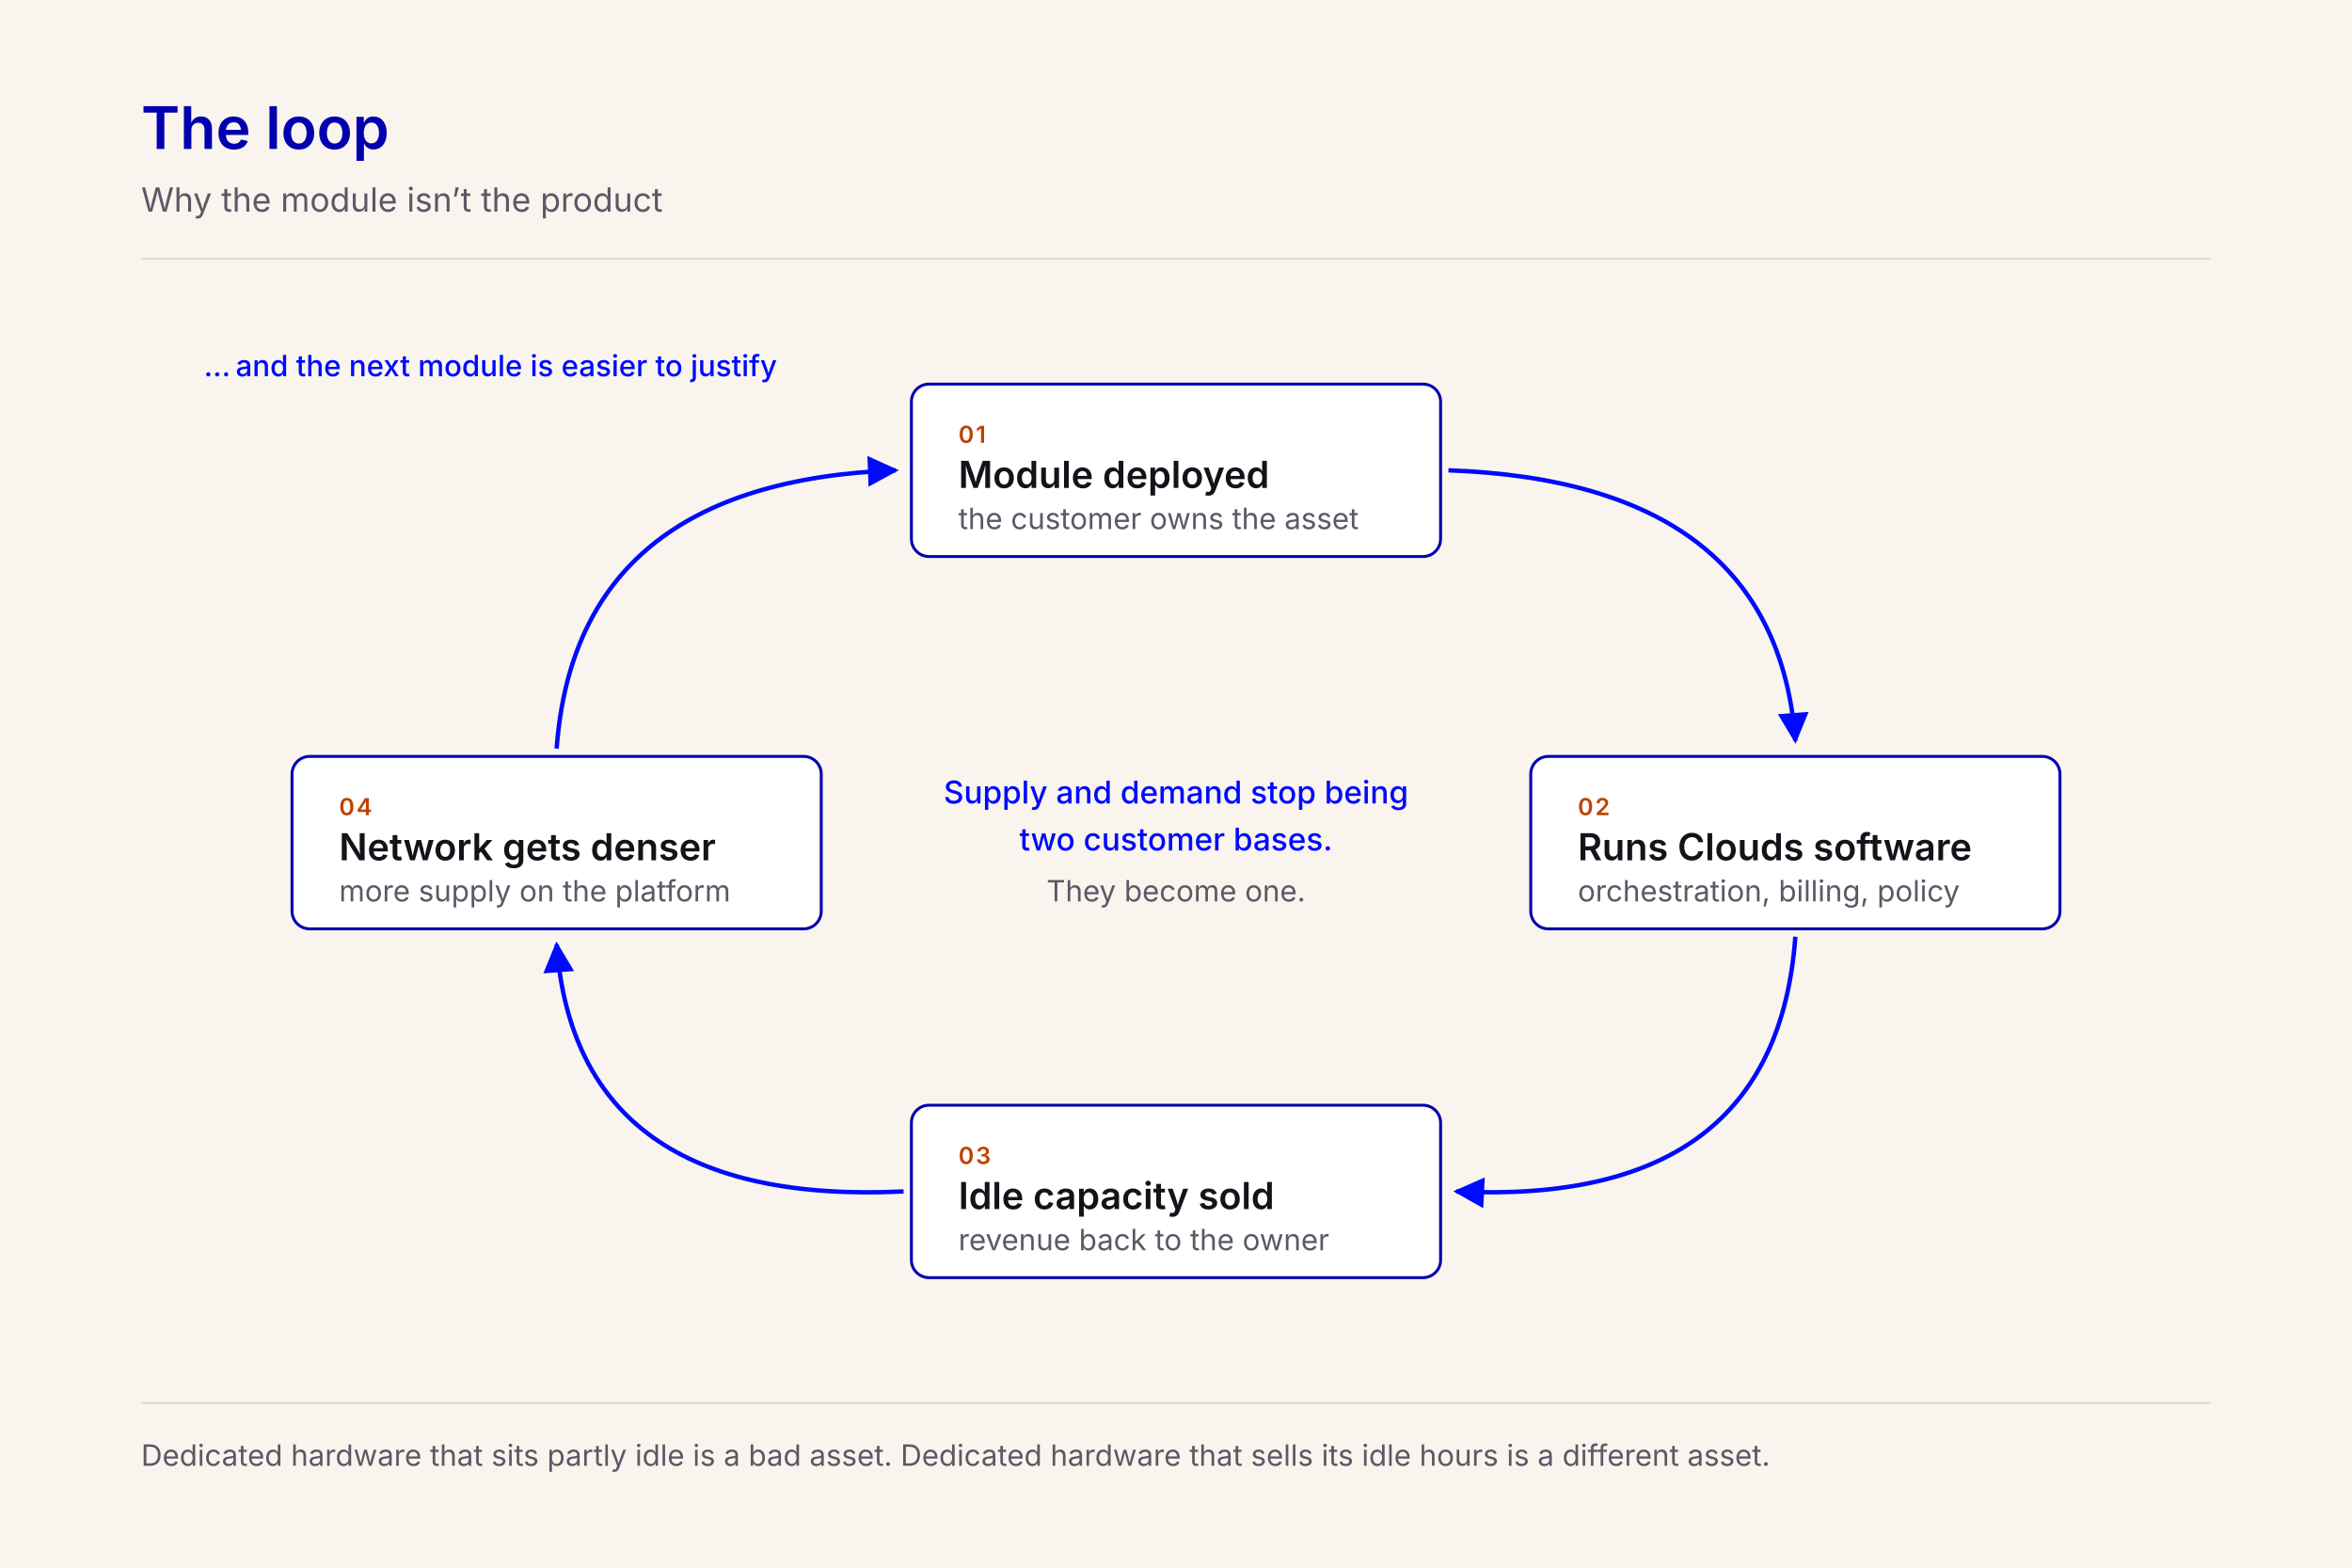
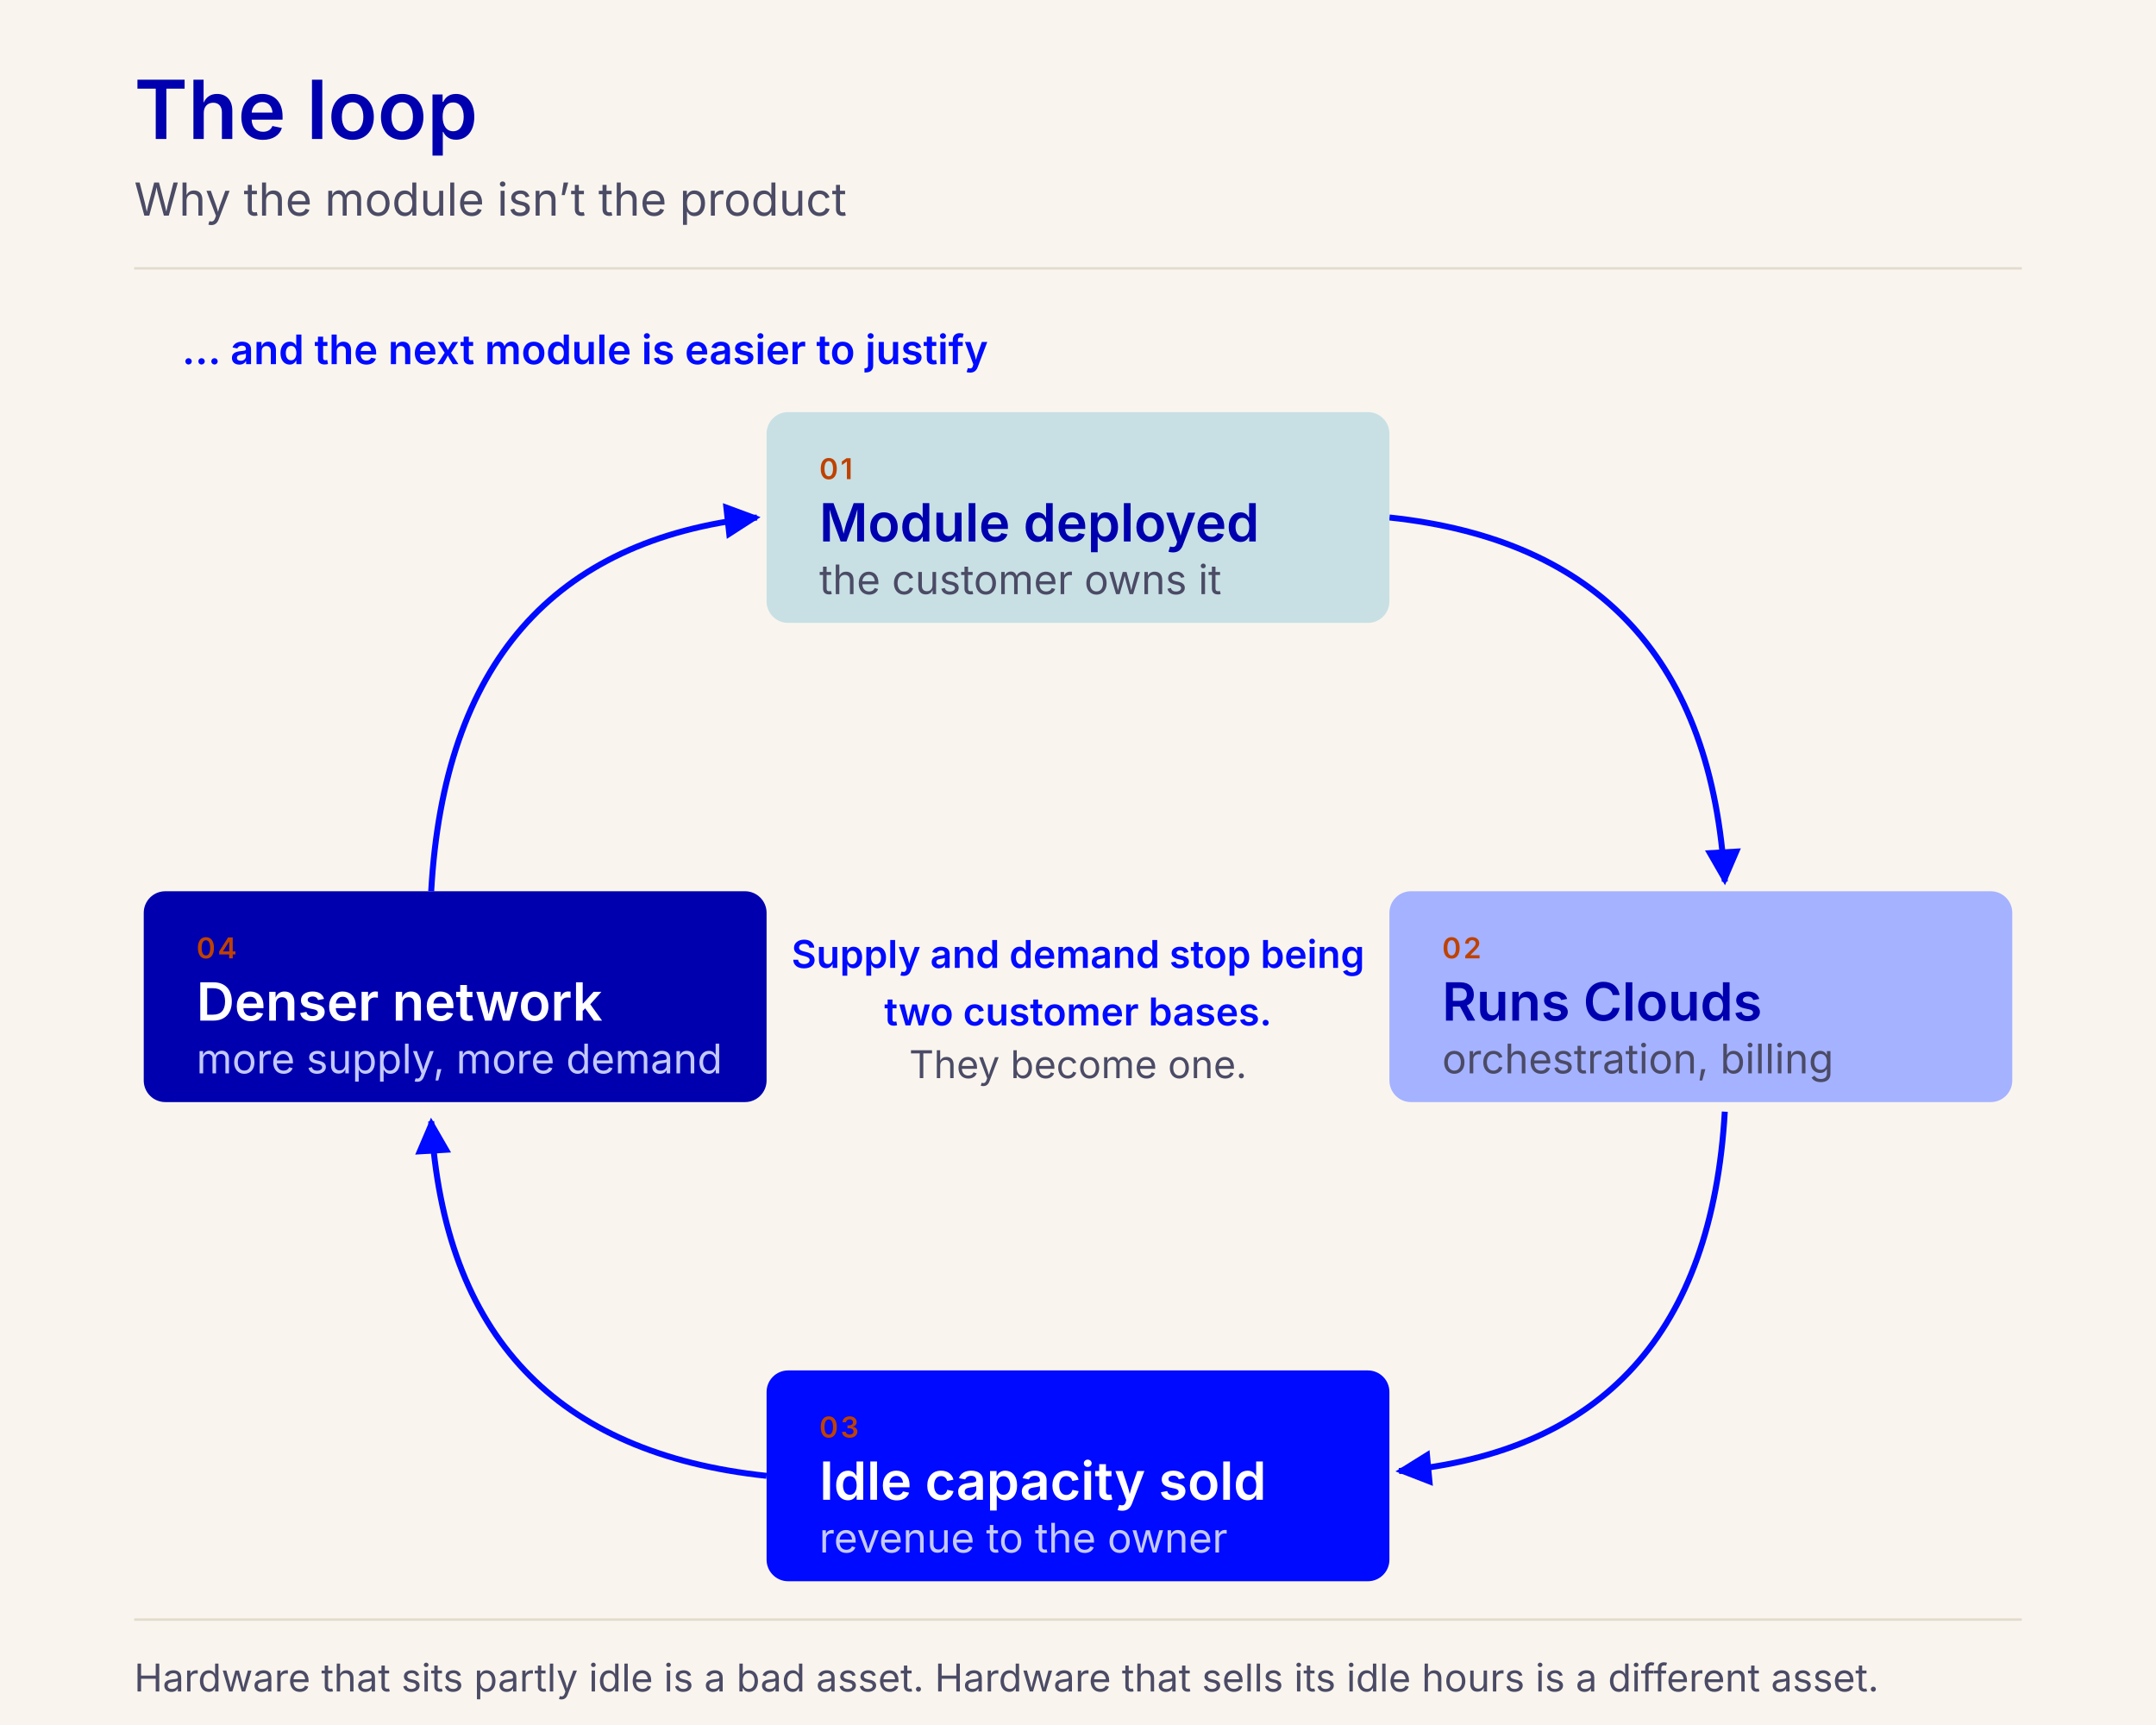
- <svg xmlns="http://www.w3.org/2000/svg" viewBox="0 0 1200 800" width="1200" height="800" role="img" aria-labelledby="loopTitle loopDesc">
+ <svg xmlns="http://www.w3.org/2000/svg" viewBox="0 0 900 720" width="900" height="720" role="img" aria-labelledby="loopTitle loopDesc">
  <defs>
-     <marker id="ah" viewBox="0 0 10 10" refX="9" refY="5" markerWidth="7" markerHeight="7" orient="auto-start-reverse">
+     <marker id="ah" viewBox="0 0 10 10" refX="9" refY="5" markerWidth="6" markerHeight="6" orient="auto-start-reverse">
      <path d="M0 0 L10 5 L0 10 z" fill="#000AFF" />
    </marker>
    <style>
    .s{font-family:'Instrument Sans',ui-sans-serif,system-ui,-apple-system,'Segoe UI',sans-serif}
-     .h{font-weight:600;fill:#0000AF}
-     .n{font-weight:600;fill:#BE4200;letter-spacing:.08em}
-     .b{font-weight:600;fill:#14131A}
-     .m{font-weight:400;fill:#5C5866}
-     .e{font-weight:500;fill:#000AFF}
+     .h{font-weight:600;fill:#0000AF}.n{font-weight:600;fill:#BE4200;letter-spacing:.08em}
+     .b{font-weight:600;fill:#14131A}.m{font-weight:400;fill:#4B4B66}.e{font-weight:600;fill:#000AFF}
  </style>
  </defs>
-   <rect width="1200" height="800" fill="#F9F5EE" />
-   <text class="s h" x="72" y="76" font-size="30">The loop</text>
-   <text class="s m" x="72" y="108" font-size="17">Why the module isn’t the product</text>
-   <line x1="72" y1="132" x2="1128" y2="132" stroke="#E2DBCD" stroke-width="1" />
-   <g stroke="#000AFF" stroke-width="2.25" fill="none" marker-end="url(#ah)">
-     <path d="M739 240 Q 906 246 916 378" />
-     <path d="M916 478 Q 906 616 743 608" />
-     <path d="M461 608 Q 294 616 284 482" />
-     <path d="M284 382 Q 294 246 457 240" />
+   <rect width="900" height="720" fill="#F9F5EE" />
+   <text class="s h" x="56" y="58" font-size="34">The loop</text>
+   <text class="s m" x="56" y="90" font-size="19">Why the module isn’t the product</text>
+   <line x1="56" y1="112" x2="844" y2="112" stroke="#E2DBCD" stroke-width="1" />
+   <g stroke="#000AFF" stroke-width="2.5" fill="none" marker-end="url(#ah)">
+     <path d="M580 216 Q 712 230 720 368" />
+     <path d="M720 464 Q 712 602 584 614" />
+     <path d="M320 616 Q 188 602 180 468" />
+     <path d="M180 372 Q 188 230 316 216" />
  </g>
  <g>
-     <rect x="465" y="196" width="270" height="88" rx="9" fill="#FFFFFF" stroke="#0000AF" stroke-width="1.5" />
-     <text class="s n" x="489" y="226" font-size="12">01</text>
-     <text class="s b" x="489" y="249" font-size="19">Module deployed</text>
-     <text class="s m" x="489" y="270" font-size="15">the customer owns the asset</text>
+     <rect x="320" y="172" width="260" height="88" rx="9" fill="#C8E0E4" />
+     <text class="s n" x="342" y="200" font-size="12">01</text>
+     <text class="s h" x="342" y="226" font-size="22">Module deployed</text>
+     <text class="s m" x="342" y="248" font-size="17">the customer owns it</text>
  </g>
  <g>
-     <rect x="781" y="386" width="270" height="88" rx="9" fill="#FFFFFF" stroke="#0000AF" stroke-width="1.5" />
-     <text class="s n" x="805" y="416" font-size="12">02</text>
-     <text class="s b" x="805" y="439" font-size="19">Runs Clouds software</text>
-     <text class="s m" x="805" y="460" font-size="15">orchestration, billing, policy</text>
+     <rect x="580" y="372" width="260" height="88" rx="9" fill="#A5B2FF" />
+     <text class="s n" x="602" y="400" font-size="12">02</text>
+     <text class="s h" x="602" y="426" font-size="22">Runs Clouds</text>
+     <text class="s m" x="602" y="448" font-size="17">orchestration, billing</text>
  </g>
  <g>
-     <rect x="465" y="564" width="270" height="88" rx="9" fill="#FFFFFF" stroke="#0000AF" stroke-width="1.5" />
-     <text class="s n" x="489" y="594" font-size="12">03</text>
-     <text class="s b" x="489" y="617" font-size="19">Idle capacity sold</text>
-     <text class="s m" x="489" y="638" font-size="15">revenue back to the owner</text>
+     <rect x="320" y="572" width="260" height="88" rx="9" fill="#000AFF" />
+     <text class="s n" x="342" y="600" font-size="12" fill="#FFC7AA">03</text>
+     <text class="s" x="342" y="626" font-size="22" font-weight="600" fill="#FFFFFF">Idle capacity sold</text>
+     <text class="s" x="342" y="648" font-size="17" fill="#C3C9FF">revenue to the owner</text>
  </g>
  <g>
-     <rect x="149" y="386" width="270" height="88" rx="9" fill="#FFFFFF" stroke="#0000AF" stroke-width="1.5" />
-     <text class="s n" x="173" y="416" font-size="12">04</text>
-     <text class="s b" x="173" y="439" font-size="19">Network gets denser</text>
-     <text class="s m" x="173" y="460" font-size="15">more supply on the platform</text>
+     <rect x="60" y="372" width="260" height="88" rx="9" fill="#0000AF" />
+     <text class="s n" x="82" y="400" font-size="12" fill="#FFC7AA">04</text>
+     <text class="s" x="82" y="426" font-size="22" font-weight="600" fill="#FFFFFF">Denser network</text>
+     <text class="s" x="82" y="448" font-size="17" fill="#C3C9FF">more supply, more demand</text>
  </g>
-   <text class="s e" x="600" y="410" font-size="16" text-anchor="middle">Supply and demand stop being</text>
-   <text class="s e" x="600" y="434" font-size="16" text-anchor="middle">two customer bases.</text>
-   <text class="s m" x="600" y="460" font-size="15" text-anchor="middle">They become one.</text>
-   <text class="s e" x="104" y="192" font-size="15">… and the next module is easier to justify</text>
-   <line x1="72" y1="716" x2="1128" y2="716" stroke="#E2DBCD" stroke-width="1" />
-   <text class="s m" x="72" y="748" font-size="15">Dedicated hardware that sits partly idle is a bad asset. Dedicated hardware that sells its idle hours is a different asset.</text>
+   <text class="s e" x="450" y="404" font-size="16" text-anchor="middle">Supply and demand stop being</text>
+   <text class="s e" x="450" y="428" font-size="16" text-anchor="middle">two customer bases.</text>
+   <text class="s m" x="450" y="450" font-size="16" text-anchor="middle">They become one.</text>
+   <text class="s e" x="76" y="152" font-size="17">… and the next module is easier to justify</text>
+   <line x1="56" y1="676" x2="844" y2="676" stroke="#E2DBCD" stroke-width="1" />
+   <text class="s m" x="56" y="706" font-size="16">Hardware that sits partly idle is a bad asset. Hardware that sells its idle hours is a different asset.</text>
</svg>
